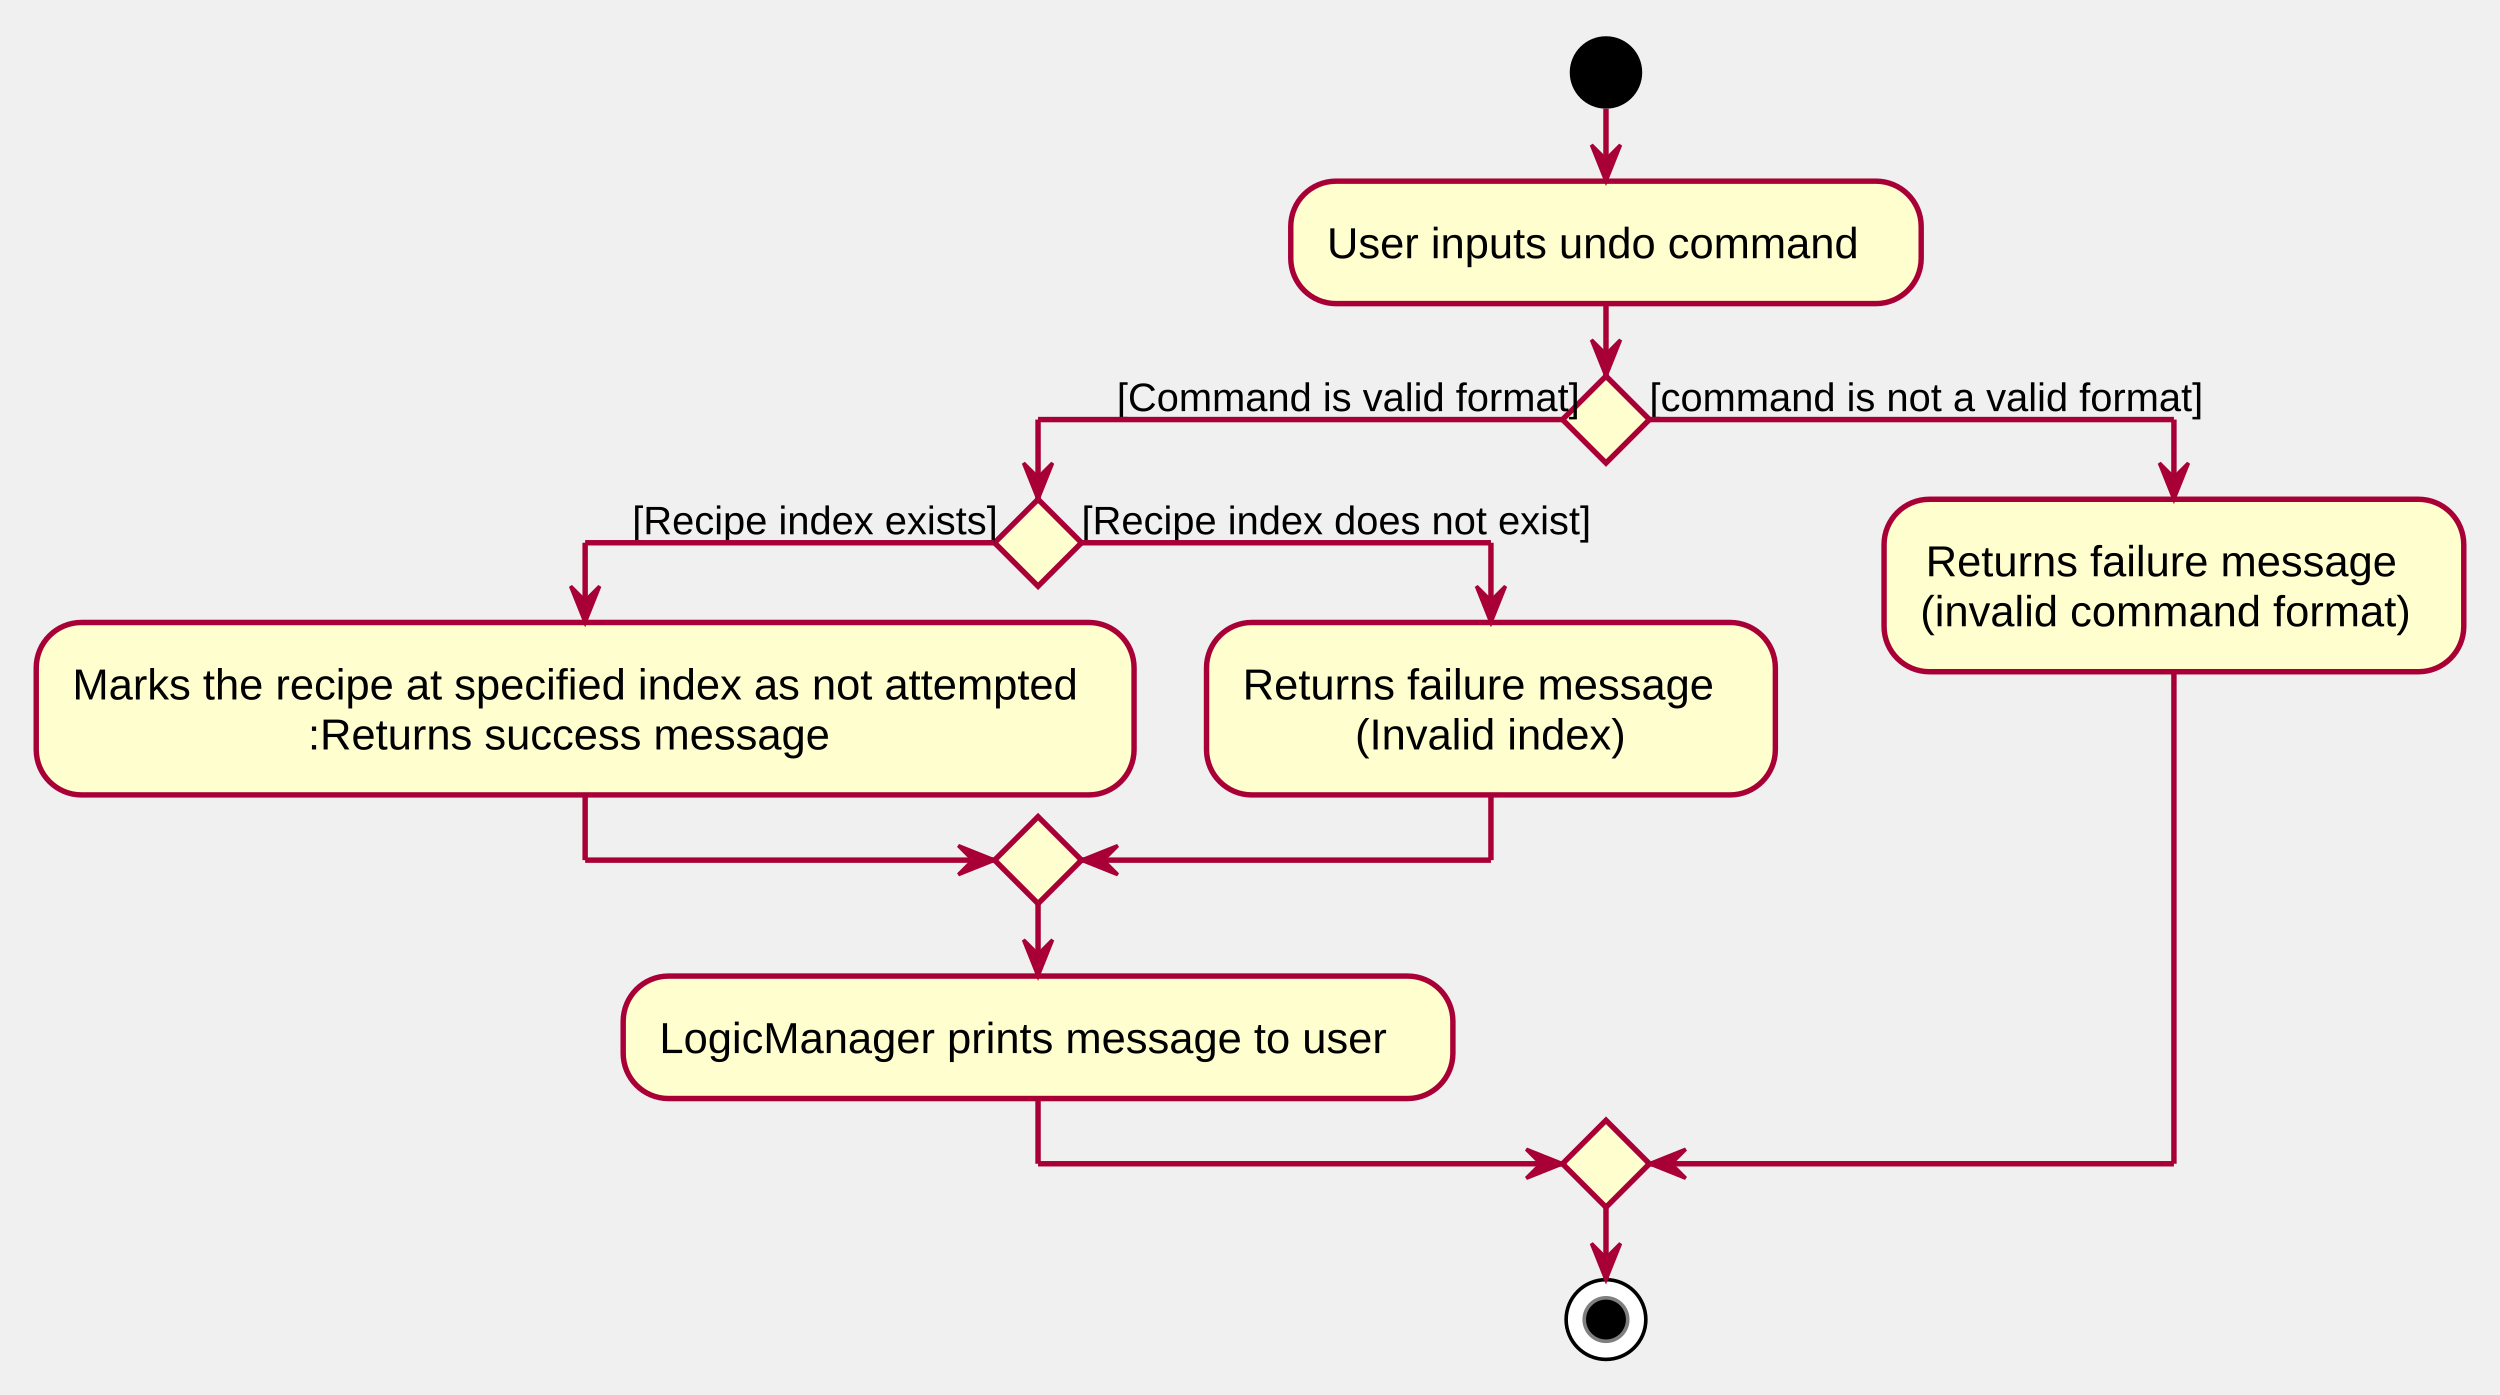
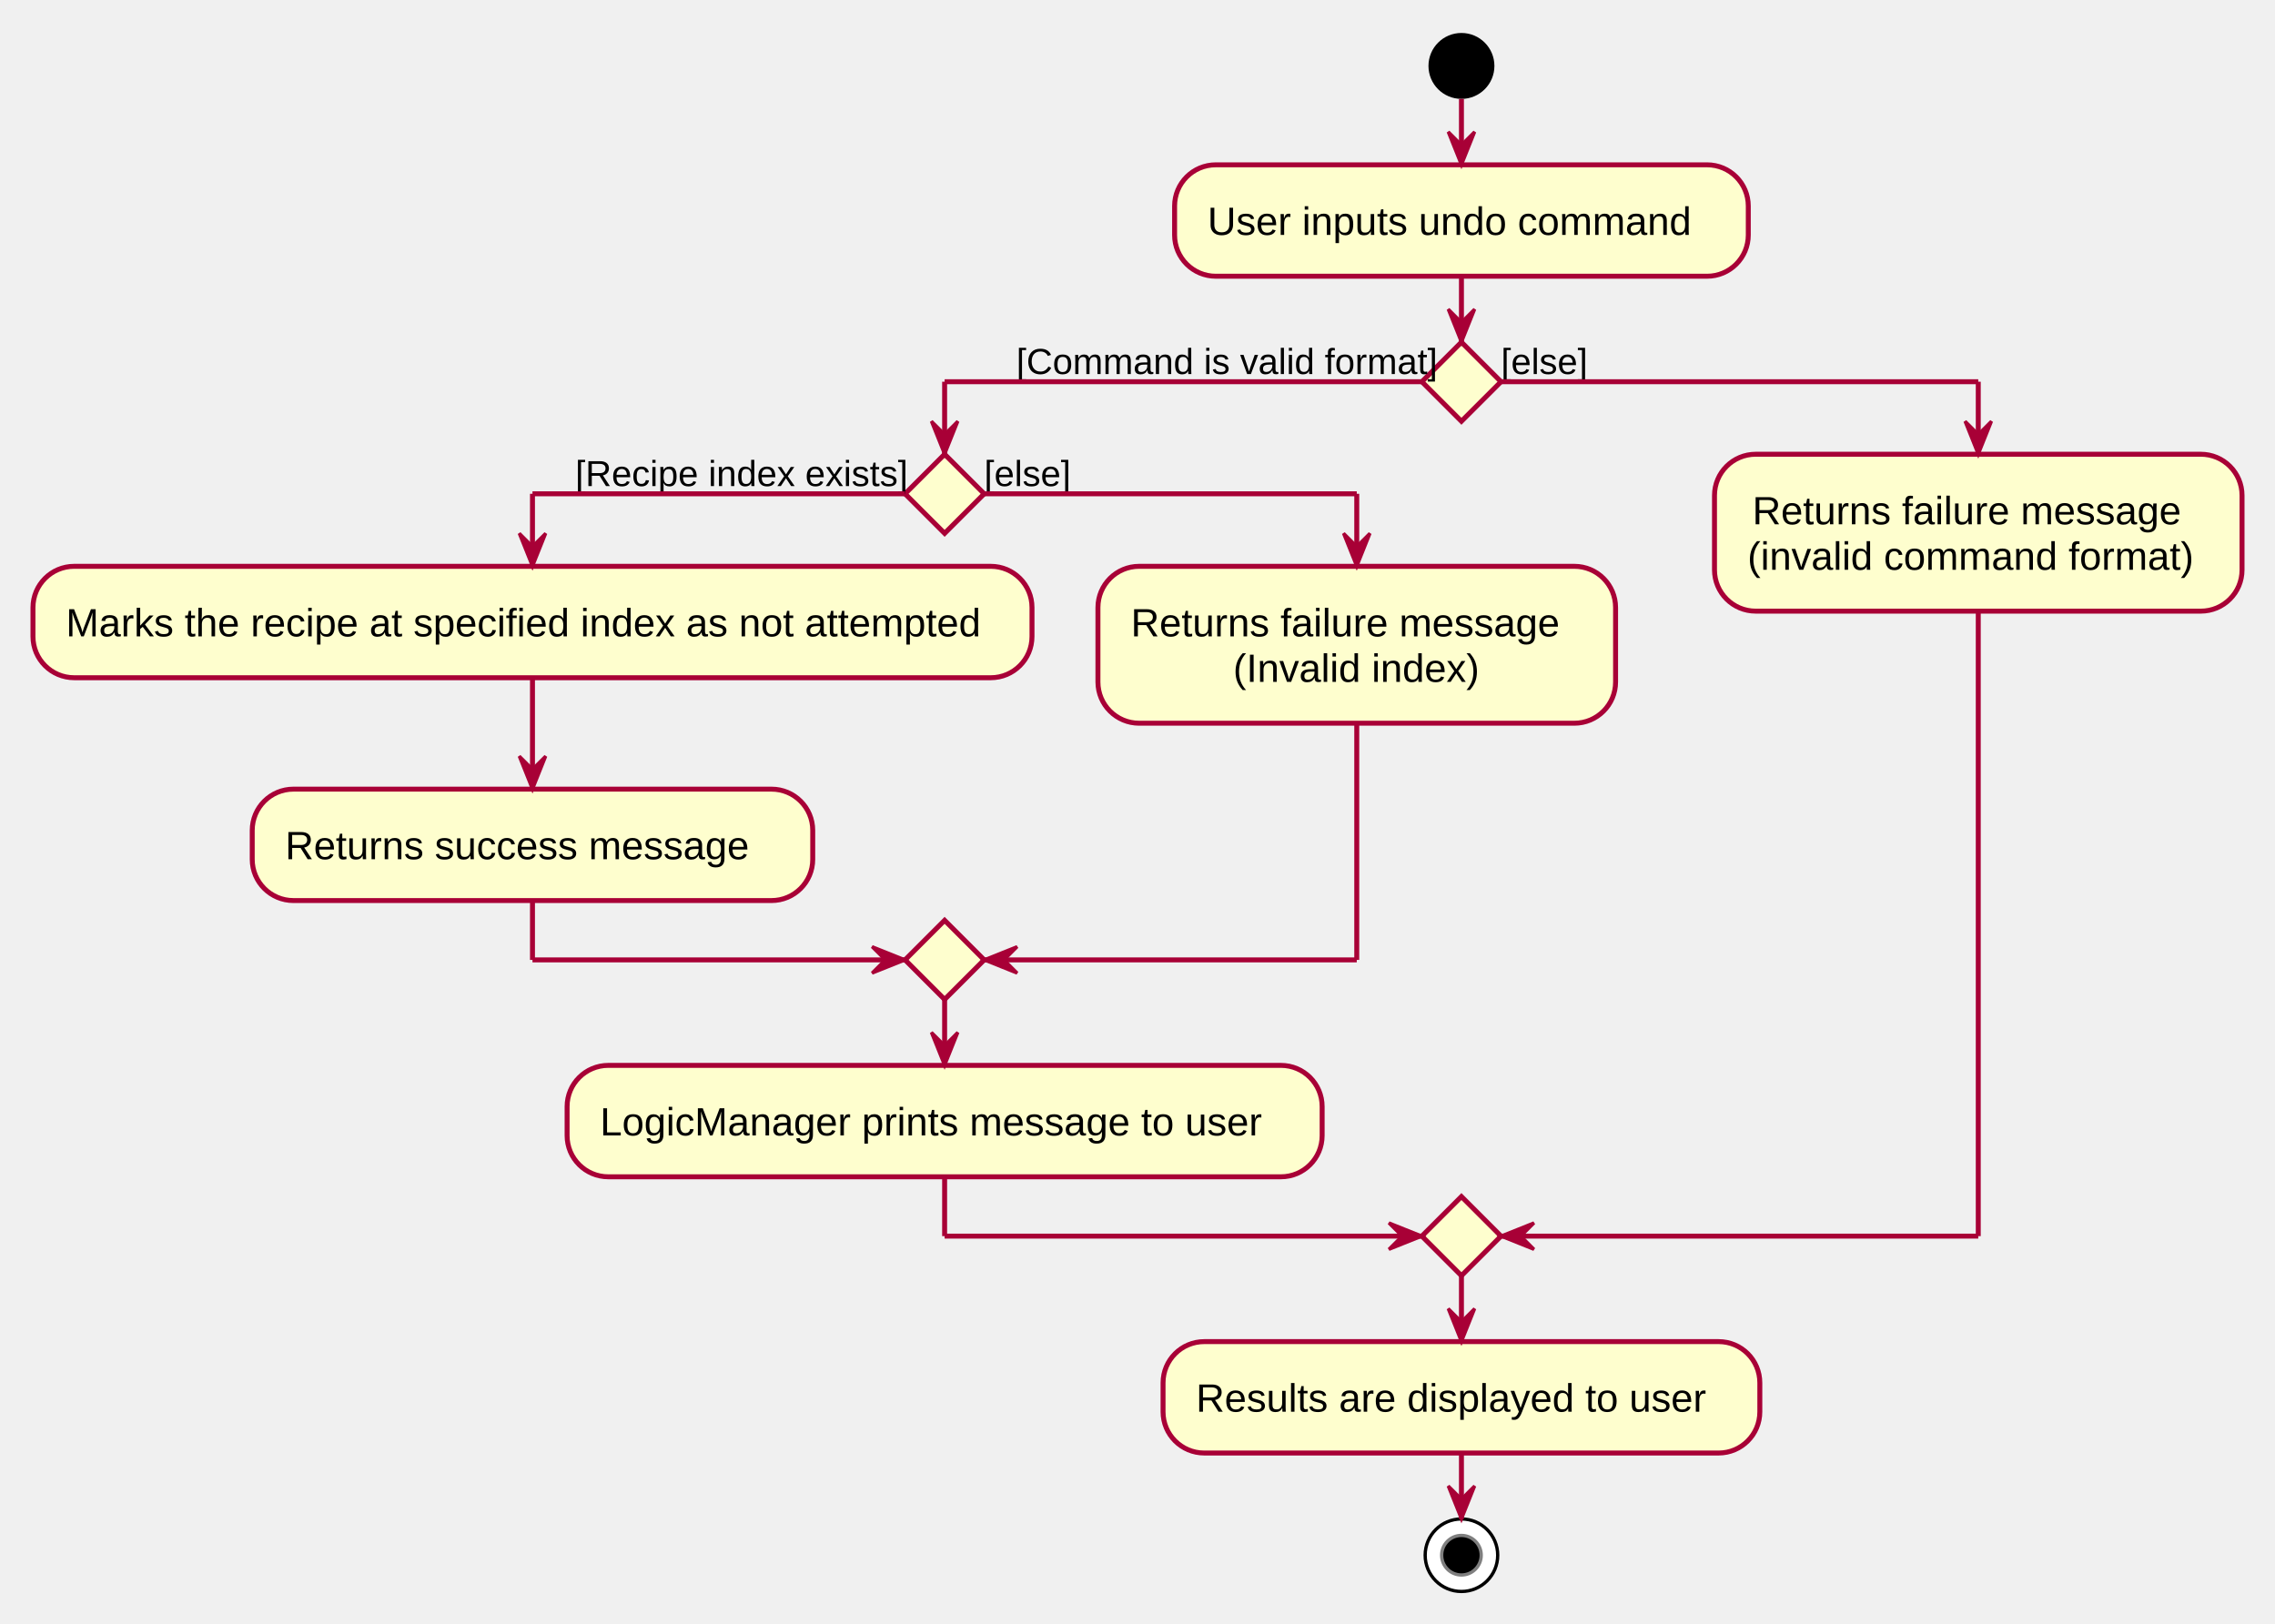
- <svg xmlns="http://www.w3.org/2000/svg" contentScriptType="application/ecmascript" contentStyleType="text/css" height="308.8px" preserveAspectRatio="none" style="width:552px;height:308px;" version="1.1" viewBox="0 0 552 308" width="552.8px" zoomAndPan="magnify">
+ <svg xmlns="http://www.w3.org/2000/svg" contentScriptType="application/ecmascript" contentStyleType="text/css" height="394.4px" preserveAspectRatio="none" style="width:552px;height:394px;" version="1.1" viewBox="0 0 552 394" width="552.8px" zoomAndPan="magnify">
  <defs />
  <g>
    <ellipse cx="354.6" cy="16" fill="#000000" rx="8" ry="8" style="stroke: none; stroke-width: 0.8;" />
    <rect fill="#FEFECE" height="27.039" rx="10" ry="10" style="stroke: #A80036; stroke-width: 1.2;" width="139.2" x="285" y="40" />
    <text fill="#000000" font-family="Arial" font-size="9.6" lengthAdjust="spacingAndGlyphs" textLength="123.2" x="293" y="57.005">User inputs undo command</text>
    <polygon fill="#FEFECE" points="354.6,83.039,354.6,83.039,364.2,92.639,354.6,102.239,354.6,102.239,345,92.639,354.6,83.039" style="stroke: #A80036; stroke-width: 1.2;" />
    <text fill="#000000" font-family="Arial" font-size="8.8" lengthAdjust="spacingAndGlyphs" textLength="98.4" x="246.6" y="90.774">[Command is valid format]</text>
-     <text fill="#000000" font-family="Arial" font-size="8.8" lengthAdjust="spacingAndGlyphs" textLength="119.2" x="364.2" y="90.774">[command is not a valid format]</text>
+     <text fill="#000000" font-family="Arial" font-size="8.8" lengthAdjust="spacingAndGlyphs" textLength="20.8" x="364.2" y="90.774">[else]</text>
    <polygon fill="#FEFECE" points="229.2,110.239,229.2,110.239,238.8,119.839,229.2,129.439,229.2,129.439,219.6,119.839,229.2,110.239" style="stroke: #A80036; stroke-width: 1.2;" />
    <text fill="#000000" font-family="Arial" font-size="8.8" lengthAdjust="spacingAndGlyphs" textLength="80" x="139.6" y="117.974">[Recipe index exists]</text>
-     <text fill="#000000" font-family="Arial" font-size="8.8" lengthAdjust="spacingAndGlyphs" textLength="111.2" x="238.8" y="117.974">[Recipe index does not exist]</text>
-     <rect fill="#FEFECE" height="38.078" rx="10" ry="10" style="stroke: #A80036; stroke-width: 1.2;" width="242.4" x="8" y="137.439" />
+     <text fill="#000000" font-family="Arial" font-size="8.8" lengthAdjust="spacingAndGlyphs" textLength="20.8" x="238.8" y="117.974">[else]</text>
+     <rect fill="#FEFECE" height="27.039" rx="10" ry="10" style="stroke: #A80036; stroke-width: 1.2;" width="242.4" x="8" y="137.439" />
    <text fill="#000000" font-family="Arial" font-size="9.6" lengthAdjust="spacingAndGlyphs" textLength="226.4" x="16" y="154.444">Marks the recipe at specified index as not attempted</text>
-     <text fill="#000000" font-family="Arial" font-size="9.6" lengthAdjust="spacingAndGlyphs" textLength="122.4" x="68" y="165.483">:Returns success message</text>
+     <rect fill="#FEFECE" height="27.039" rx="10" ry="10" style="stroke: #A80036; stroke-width: 1.2;" width="136" x="61.2" y="191.517" />
+     <text fill="#000000" font-family="Arial" font-size="9.6" lengthAdjust="spacingAndGlyphs" textLength="120" x="69.2" y="208.522">Returns success message</text>
    <rect fill="#FEFECE" height="38.078" rx="10" ry="10" style="stroke: #A80036; stroke-width: 1.2;" width="125.6" x="266.4" y="137.439" />
    <text fill="#000000" font-family="Arial" font-size="9.6" lengthAdjust="spacingAndGlyphs" textLength="109.6" x="274.4" y="154.444">Returns failure message</text>
    <text fill="#000000" font-family="Arial" font-size="9.6" lengthAdjust="spacingAndGlyphs" textLength="60" x="299.2" y="165.483">(Invalid index)</text>
-     <polygon fill="#FEFECE" points="229.2,180.317,238.8,189.917,229.2,199.517,219.6,189.917,229.2,180.317" style="stroke: #A80036; stroke-width: 1.2;" />
-     <rect fill="#FEFECE" height="27.039" rx="10" ry="10" style="stroke: #A80036; stroke-width: 1.2;" width="183.2" x="137.6" y="215.517" />
-     <text fill="#000000" font-family="Arial" font-size="9.6" lengthAdjust="spacingAndGlyphs" textLength="167.2" x="145.6" y="232.522">LogicManager prints message to user</text>
+     <polygon fill="#FEFECE" points="229.2,223.356,238.8,232.956,229.2,242.556,219.6,232.956,229.2,223.356" style="stroke: #A80036; stroke-width: 1.2;" />
+     <rect fill="#FEFECE" height="27.039" rx="10" ry="10" style="stroke: #A80036; stroke-width: 1.2;" width="183.2" x="137.6" y="258.556" />
+     <text fill="#000000" font-family="Arial" font-size="9.6" lengthAdjust="spacingAndGlyphs" textLength="167.2" x="145.6" y="275.561">LogicManager prints message to user</text>
    <rect fill="#FEFECE" height="38.078" rx="10" ry="10" style="stroke: #A80036; stroke-width: 1.2;" width="128" x="416" y="110.239" />
    <text fill="#000000" font-family="Arial" font-size="9.6" lengthAdjust="spacingAndGlyphs" textLength="109.6" x="425.2" y="127.244">Returns failure message</text>
    <text fill="#000000" font-family="Arial" font-size="9.6" lengthAdjust="spacingAndGlyphs" textLength="112" x="424" y="138.283">(invalid command format)</text>
-     <polygon fill="#FEFECE" points="354.6,247.356,364.2,256.956,354.6,266.556,345,256.956,354.6,247.356" style="stroke: #A80036; stroke-width: 1.2;" />
-     <ellipse cx="354.6" cy="291.356" fill="#FFFFFF" rx="8.8" ry="8.8" style="stroke: #000000; stroke-width: 0.8;" />
-     <ellipse cx="354.6" cy="291.356" fill="#000000" rx="4.8" ry="4.8" style="stroke: #7F7F7F; stroke-width: 0.8;" />
+     <polygon fill="#FEFECE" points="354.6,290.395,364.2,299.995,354.6,309.595,345,299.995,354.6,290.395" style="stroke: #A80036; stroke-width: 1.2;" />
+     <rect fill="#FEFECE" height="27.039" rx="10" ry="10" style="stroke: #A80036; stroke-width: 1.2;" width="144.8" x="282.2" y="325.595" />
+     <text fill="#000000" font-family="Arial" font-size="9.6" lengthAdjust="spacingAndGlyphs" textLength="128.8" x="290.2" y="342.6">Results are displayed to user</text>
+     <ellipse cx="354.6" cy="377.434" fill="#FFFFFF" rx="8.8" ry="8.8" style="stroke: #000000; stroke-width: 0.8;" />
+     <ellipse cx="354.6" cy="377.434" fill="#000000" rx="4.8" ry="4.8" style="stroke: #7F7F7F; stroke-width: 0.8;" />
    <line style="stroke: #A80036; stroke-width: 1.2;" x1="354.6" x2="354.6" y1="24" y2="40" />
    <polygon fill="#A80036" points="351.4,32,354.6,40,357.8,32,354.6,35.2" style="stroke: #A80036; stroke-width: 0.8;" />
+     <line style="stroke: #A80036; stroke-width: 1.2;" x1="129.2" x2="129.2" y1="164.478" y2="191.517" />
+     <polygon fill="#A80036" points="126,183.517,129.2,191.517,132.4,183.517,129.2,186.717" style="stroke: #A80036; stroke-width: 0.8;" />
    <line style="stroke: #A80036; stroke-width: 1.2;" x1="219.6" x2="129.2" y1="119.839" y2="119.839" />
    <line style="stroke: #A80036; stroke-width: 1.2;" x1="129.2" x2="129.2" y1="119.839" y2="137.439" />
    <polygon fill="#A80036" points="126,129.439,129.2,137.439,132.4,129.439,129.2,132.639" style="stroke: #A80036; stroke-width: 0.8;" />
    <line style="stroke: #A80036; stroke-width: 1.2;" x1="238.8" x2="329.2" y1="119.839" y2="119.839" />
    <line style="stroke: #A80036; stroke-width: 1.2;" x1="329.2" x2="329.2" y1="119.839" y2="137.439" />
    <polygon fill="#A80036" points="326,129.439,329.2,137.439,332.4,129.439,329.2,132.639" style="stroke: #A80036; stroke-width: 0.8;" />
-     <line style="stroke: #A80036; stroke-width: 1.2;" x1="129.2" x2="129.2" y1="175.517" y2="189.917" />
-     <line style="stroke: #A80036; stroke-width: 1.2;" x1="129.2" x2="219.6" y1="189.917" y2="189.917" />
-     <polygon fill="#A80036" points="211.6,186.717,219.6,189.917,211.6,193.117,214.8,189.917" style="stroke: #A80036; stroke-width: 0.8;" />
-     <line style="stroke: #A80036; stroke-width: 1.2;" x1="329.2" x2="329.2" y1="175.517" y2="189.917" />
-     <line style="stroke: #A80036; stroke-width: 1.2;" x1="329.2" x2="238.8" y1="189.917" y2="189.917" />
-     <polygon fill="#A80036" points="246.8,186.717,238.8,189.917,246.8,193.117,243.6,189.917" style="stroke: #A80036; stroke-width: 0.8;" />
-     <line style="stroke: #A80036; stroke-width: 1.2;" x1="229.2" x2="229.2" y1="199.517" y2="215.517" />
-     <polygon fill="#A80036" points="226,207.517,229.2,215.517,232.4,207.517,229.2,210.717" style="stroke: #A80036; stroke-width: 0.8;" />
+     <line style="stroke: #A80036; stroke-width: 1.2;" x1="129.2" x2="129.2" y1="218.556" y2="232.956" />
+     <line style="stroke: #A80036; stroke-width: 1.2;" x1="129.2" x2="219.6" y1="232.956" y2="232.956" />
+     <polygon fill="#A80036" points="211.6,229.756,219.6,232.956,211.6,236.156,214.8,232.956" style="stroke: #A80036; stroke-width: 0.8;" />
+     <line style="stroke: #A80036; stroke-width: 1.2;" x1="329.2" x2="329.2" y1="175.517" y2="232.956" />
+     <line style="stroke: #A80036; stroke-width: 1.2;" x1="329.2" x2="238.8" y1="232.956" y2="232.956" />
+     <polygon fill="#A80036" points="246.8,229.756,238.8,232.956,246.8,236.156,243.6,232.956" style="stroke: #A80036; stroke-width: 0.8;" />
+     <line style="stroke: #A80036; stroke-width: 1.2;" x1="229.2" x2="229.2" y1="242.556" y2="258.556" />
+     <polygon fill="#A80036" points="226,250.556,229.2,258.556,232.4,250.556,229.2,253.756" style="stroke: #A80036; stroke-width: 0.8;" />
    <line style="stroke: #A80036; stroke-width: 1.2;" x1="345" x2="229.2" y1="92.639" y2="92.639" />
    <line style="stroke: #A80036; stroke-width: 1.2;" x1="229.2" x2="229.2" y1="92.639" y2="110.239" />
    <polygon fill="#A80036" points="226,102.239,229.2,110.239,232.4,102.239,229.2,105.439" style="stroke: #A80036; stroke-width: 0.8;" />
    <line style="stroke: #A80036; stroke-width: 1.2;" x1="364.2" x2="480" y1="92.639" y2="92.639" />
    <line style="stroke: #A80036; stroke-width: 1.2;" x1="480" x2="480" y1="92.639" y2="110.239" />
    <polygon fill="#A80036" points="476.8,102.239,480,110.239,483.2,102.239,480,105.439" style="stroke: #A80036; stroke-width: 0.8;" />
-     <line style="stroke: #A80036; stroke-width: 1.2;" x1="229.2" x2="229.2" y1="242.556" y2="256.956" />
-     <line style="stroke: #A80036; stroke-width: 1.2;" x1="229.2" x2="345" y1="256.956" y2="256.956" />
-     <polygon fill="#A80036" points="337,253.756,345,256.956,337,260.156,340.2,256.956" style="stroke: #A80036; stroke-width: 0.8;" />
-     <line style="stroke: #A80036; stroke-width: 1.2;" x1="480" x2="480" y1="148.317" y2="256.956" />
-     <line style="stroke: #A80036; stroke-width: 1.2;" x1="480" x2="364.2" y1="256.956" y2="256.956" />
-     <polygon fill="#A80036" points="372.2,253.756,364.2,256.956,372.2,260.156,369,256.956" style="stroke: #A80036; stroke-width: 0.8;" />
+     <line style="stroke: #A80036; stroke-width: 1.2;" x1="229.2" x2="229.2" y1="285.595" y2="299.995" />
+     <line style="stroke: #A80036; stroke-width: 1.2;" x1="229.2" x2="345" y1="299.995" y2="299.995" />
+     <polygon fill="#A80036" points="337,296.795,345,299.995,337,303.195,340.2,299.995" style="stroke: #A80036; stroke-width: 0.8;" />
+     <line style="stroke: #A80036; stroke-width: 1.2;" x1="480" x2="480" y1="148.317" y2="299.995" />
+     <line style="stroke: #A80036; stroke-width: 1.2;" x1="480" x2="364.2" y1="299.995" y2="299.995" />
+     <polygon fill="#A80036" points="372.2,296.795,364.2,299.995,372.2,303.195,369,299.995" style="stroke: #A80036; stroke-width: 0.8;" />
    <line style="stroke: #A80036; stroke-width: 1.2;" x1="354.6" x2="354.6" y1="67.039" y2="83.039" />
    <polygon fill="#A80036" points="351.4,75.039,354.6,83.039,357.8,75.039,354.6,78.239" style="stroke: #A80036; stroke-width: 0.8;" />
-     <line style="stroke: #A80036; stroke-width: 1.2;" x1="354.6" x2="354.6" y1="266.556" y2="282.556" />
-     <polygon fill="#A80036" points="351.4,274.556,354.6,282.556,357.8,274.556,354.6,277.756" style="stroke: #A80036; stroke-width: 0.8;" />
+     <line style="stroke: #A80036; stroke-width: 1.2;" x1="354.6" x2="354.6" y1="309.595" y2="325.595" />
+     <polygon fill="#A80036" points="351.4,317.595,354.6,325.595,357.8,317.595,354.6,320.795" style="stroke: #A80036; stroke-width: 0.8;" />
+     <line style="stroke: #A80036; stroke-width: 1.2;" x1="354.6" x2="354.6" y1="352.634" y2="368.634" />
+     <polygon fill="#A80036" points="351.4,360.634,354.6,368.634,357.8,360.634,354.6,363.834" style="stroke: #A80036; stroke-width: 0.8;" />
  </g>
</svg>
